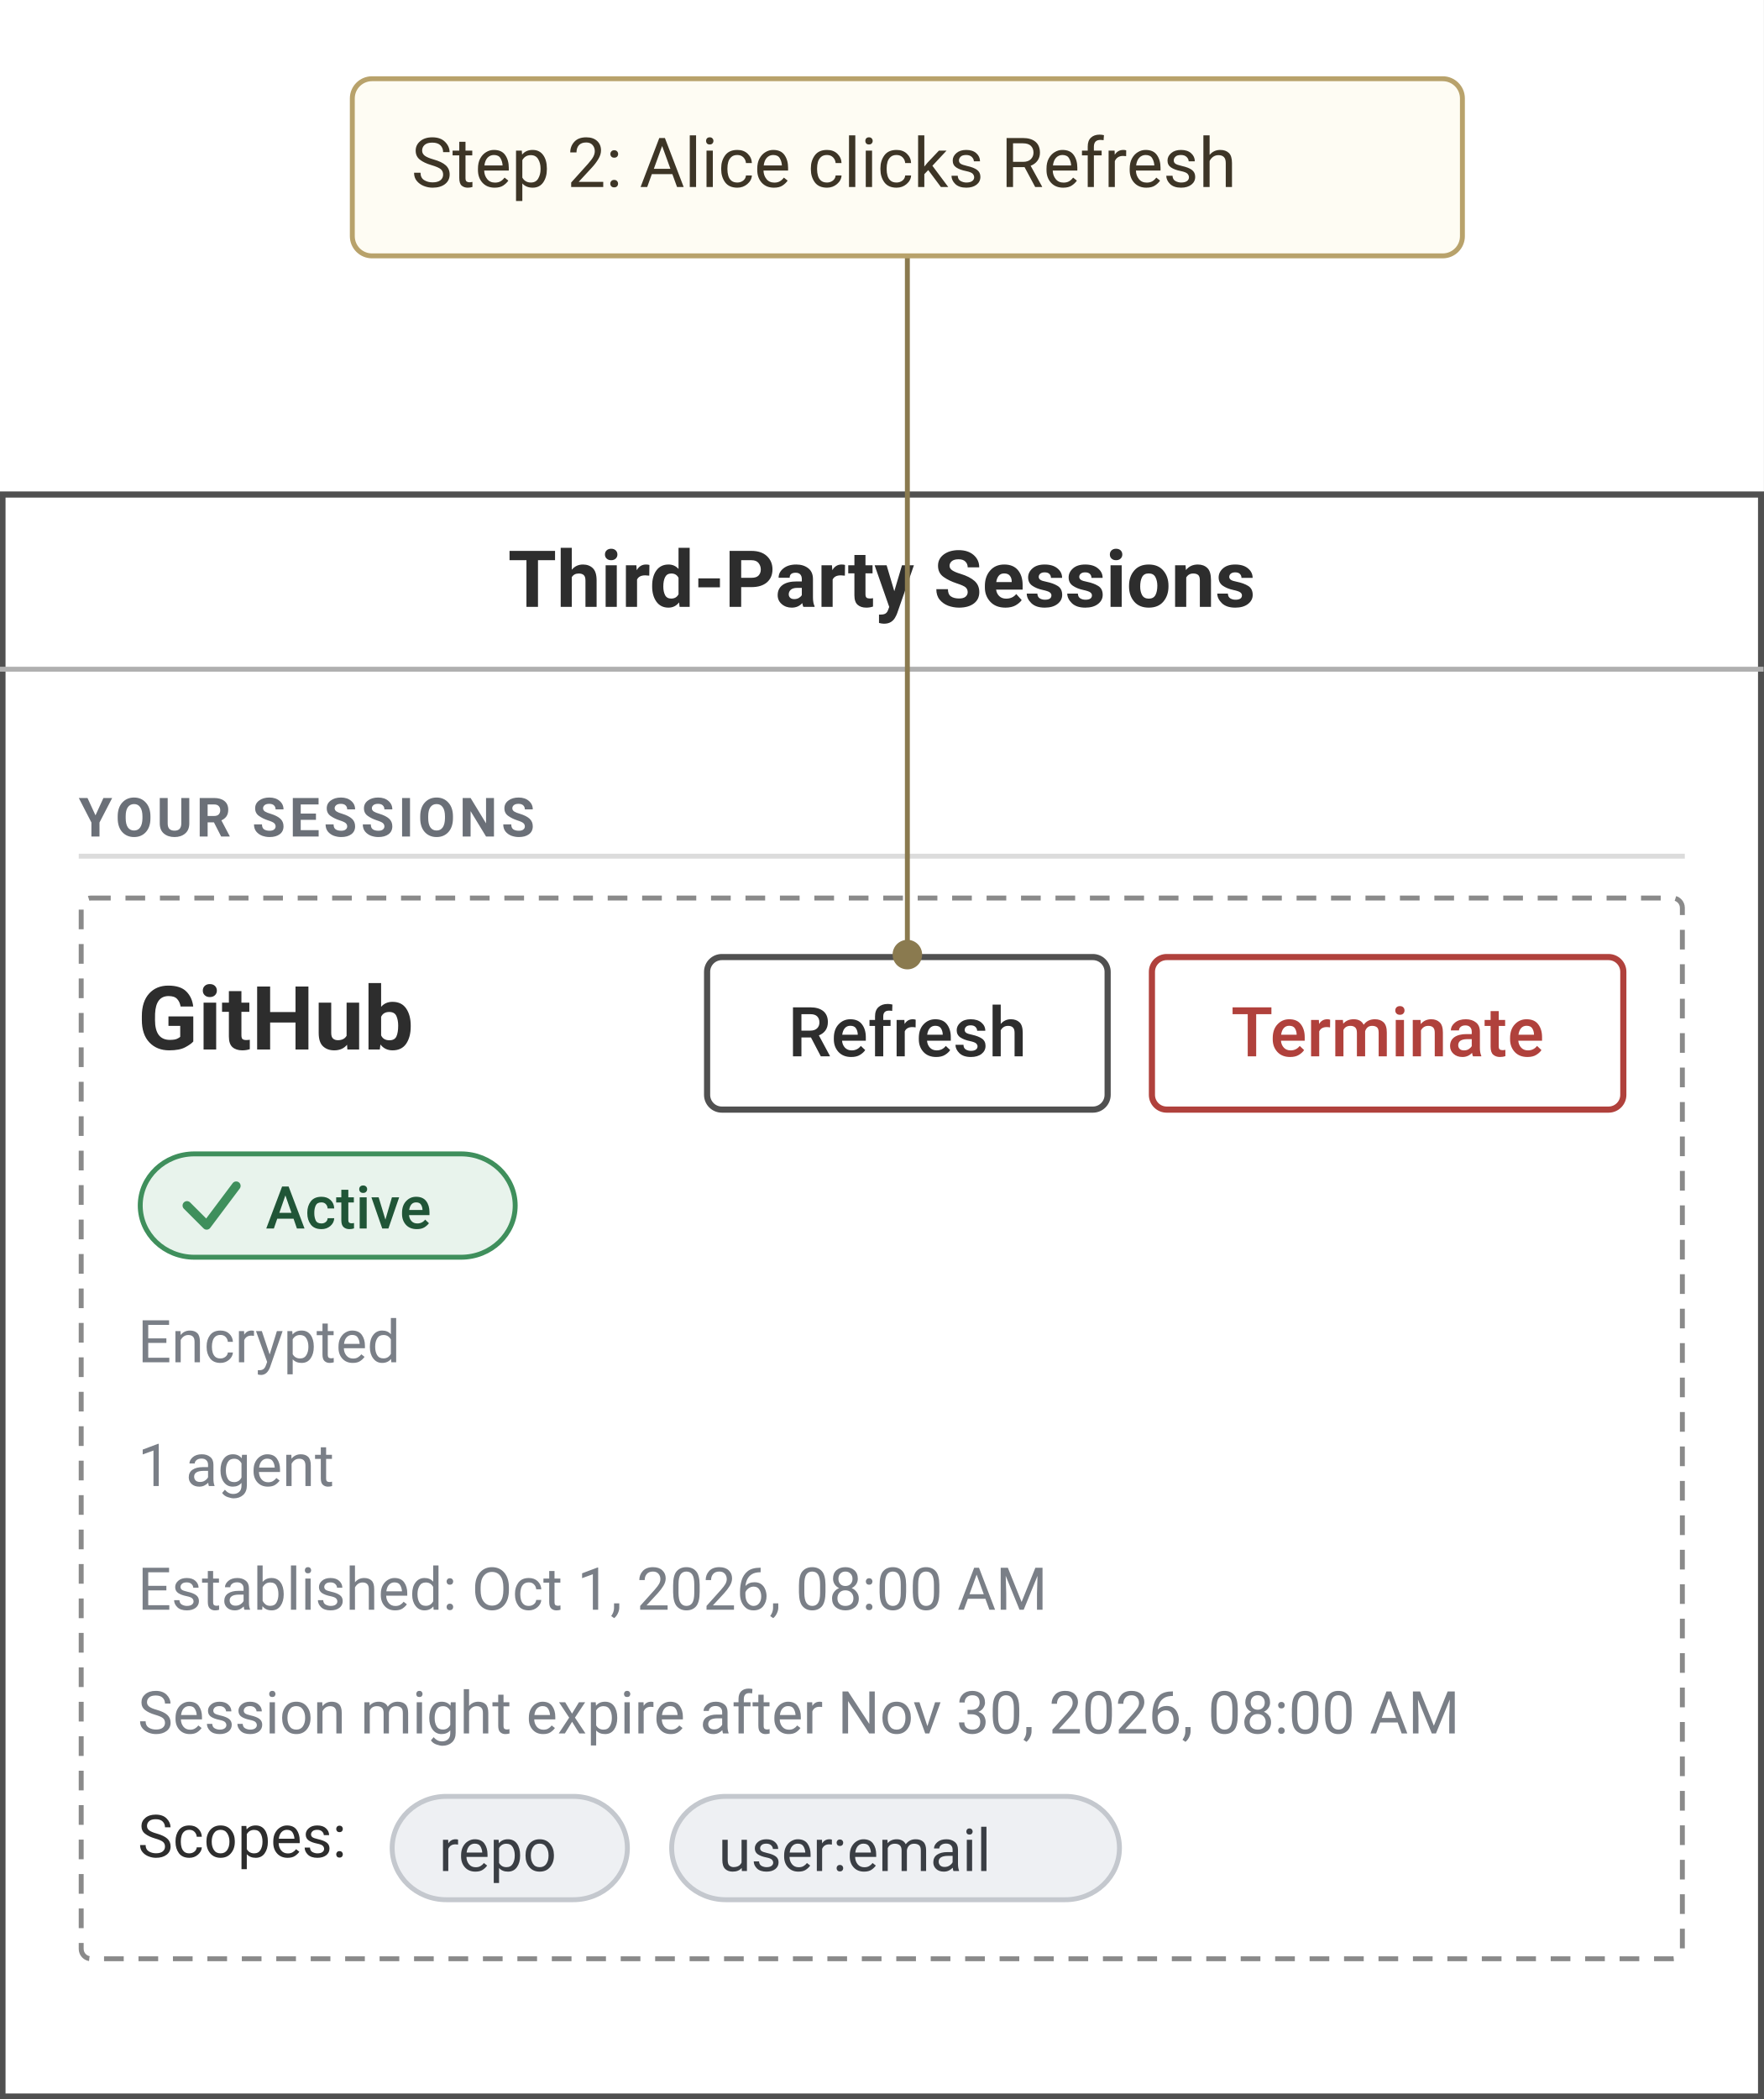
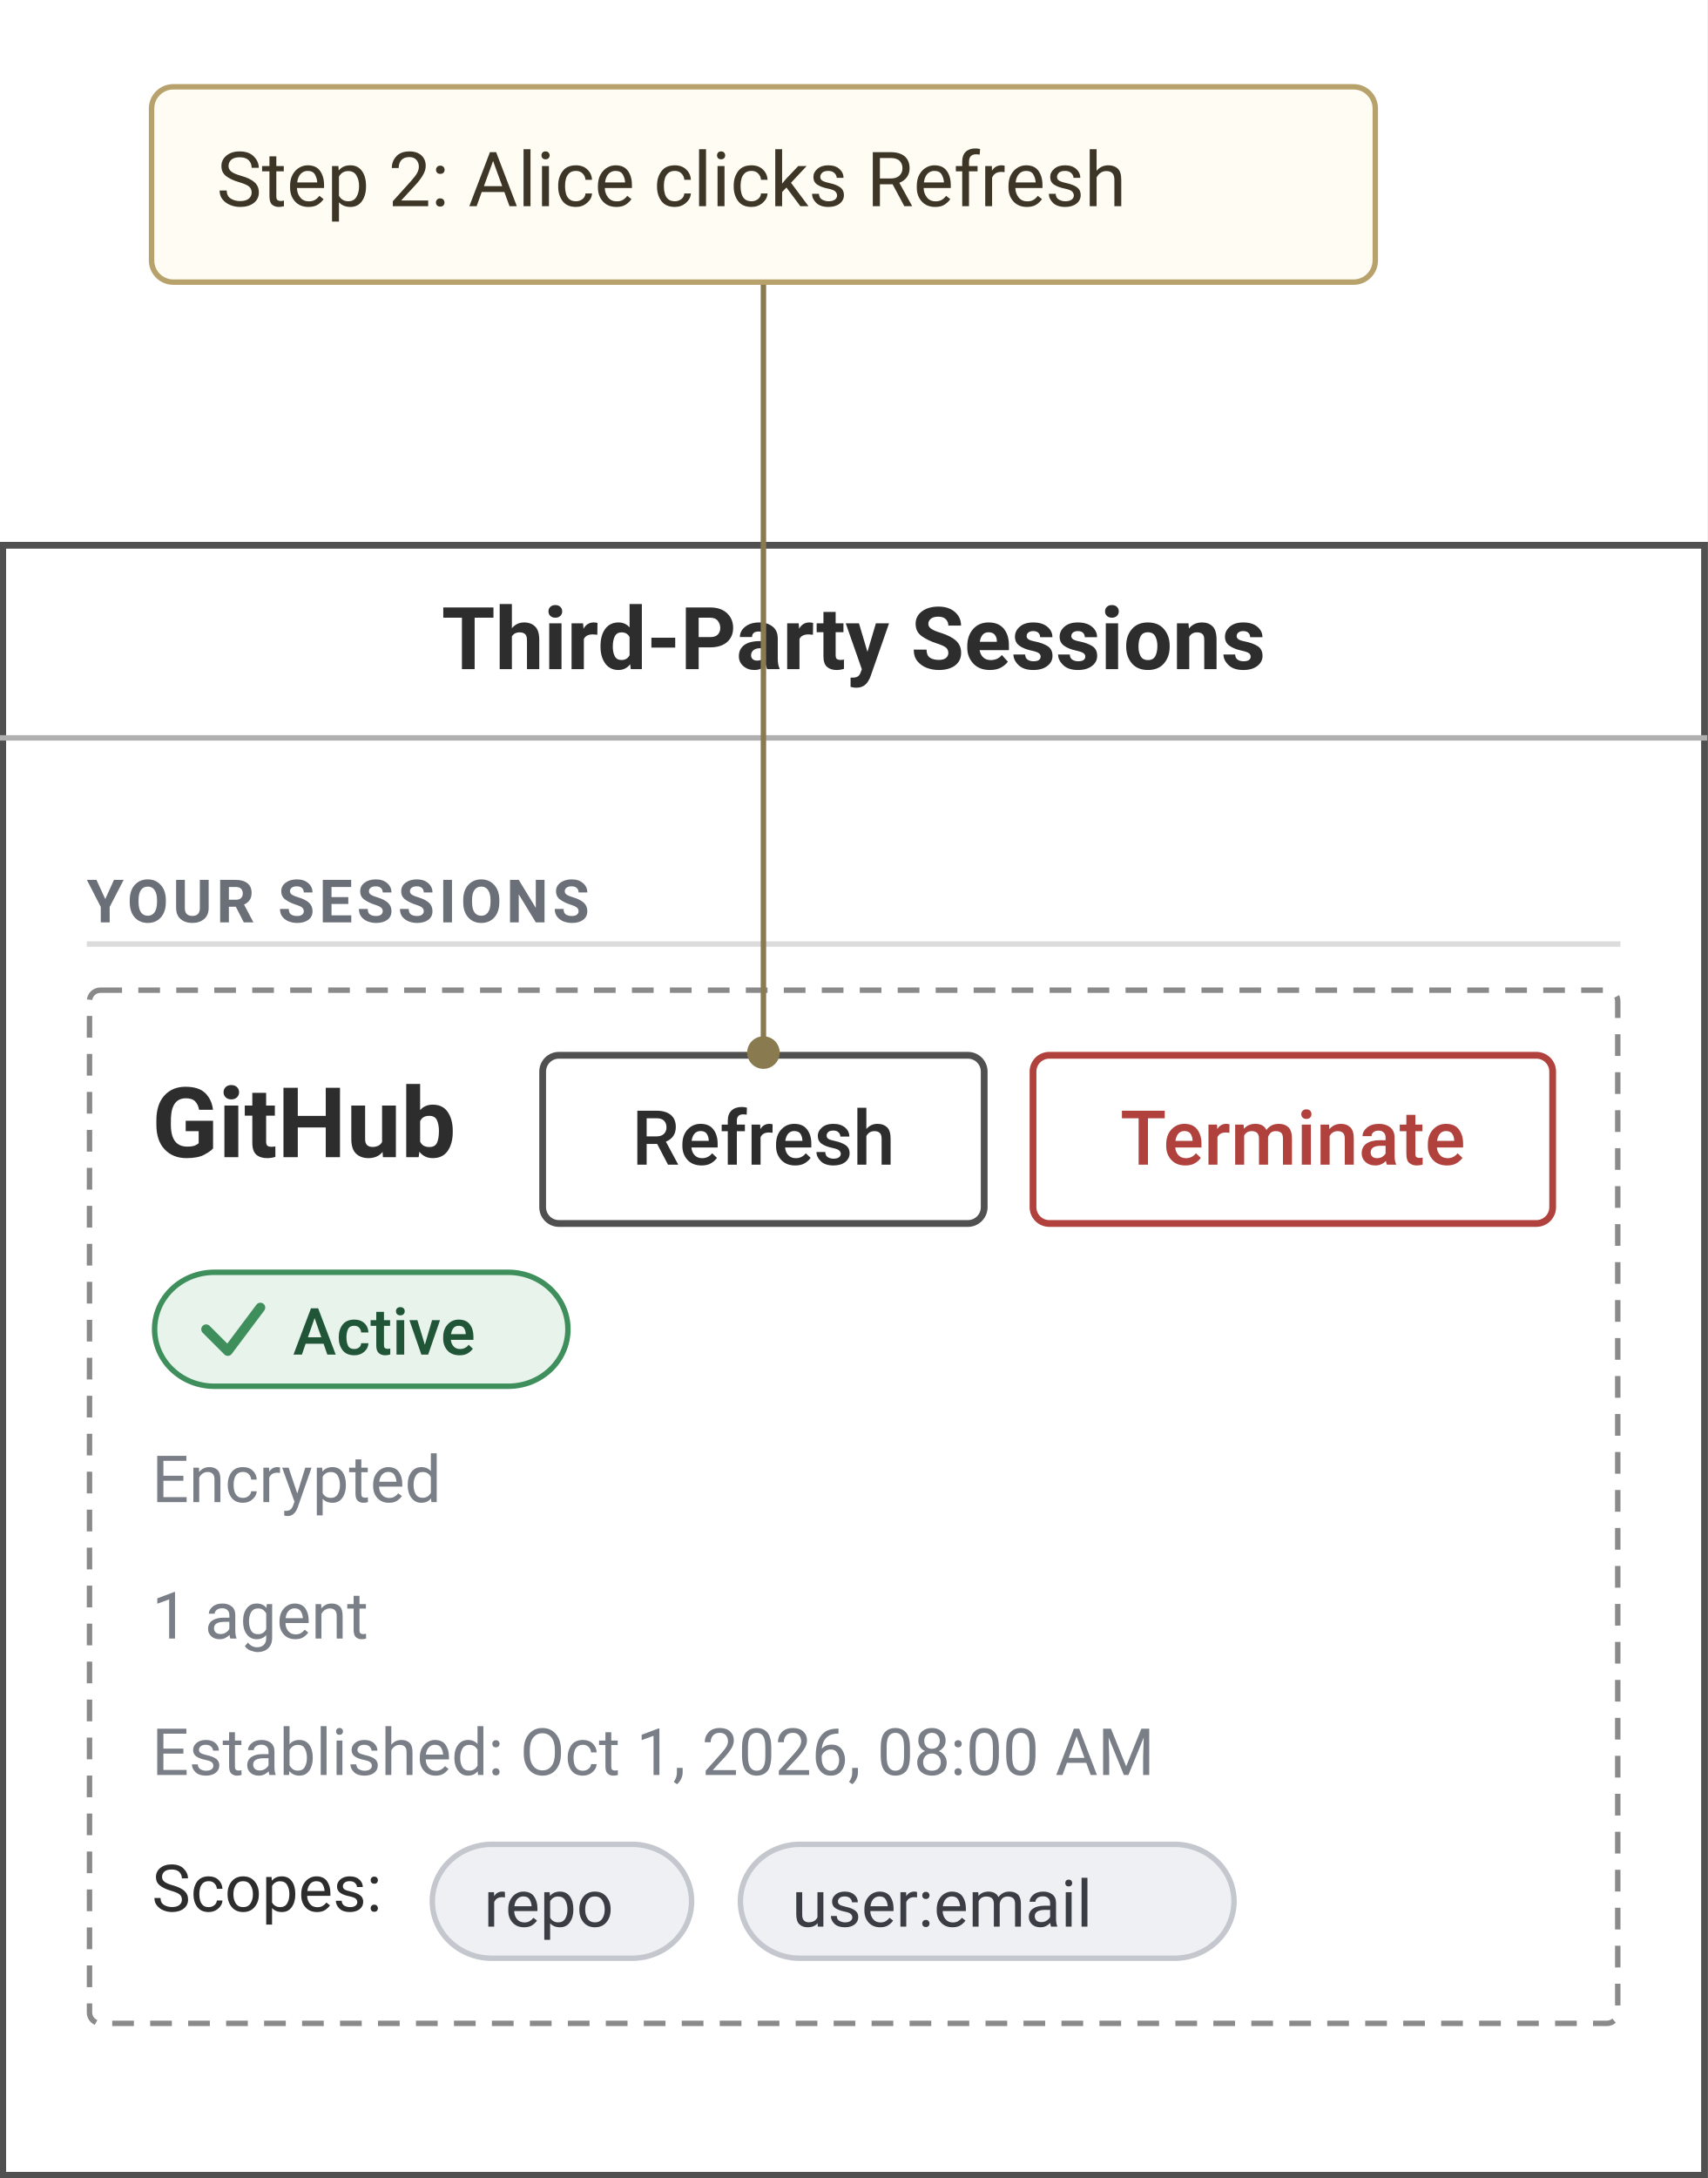
- <svg xmlns="http://www.w3.org/2000/svg" width="358.4" height="426.571" viewBox="0 0 358.4 426.571" font-family="system-ui, -apple-system, &quot;Segoe UI&quot;, Roboto, sans-serif" font-size="14" id="wireframes/journey-1-a-active.svg">
-   <rect x="0" y="0" width="358.4" height="426.571" fill="#ffffff" />
-   <rect x="0.5" y="100.5" width="357.4" height="325.571" fill="none" stroke="#505050" stroke-width="1.25" />
-   <line x1="0" y1="136" x2="358.4" y2="136" stroke="#b0b0b0" stroke-width="1" />
-   <text x="179.2" y="123.333" text-anchor="middle" font-size="16" font-weight="600" fill="#2d2d2d">Third-Party Sessions</text>
+ <svg xmlns="http://www.w3.org/2000/svg" width="314.743" height="401.429" viewBox="0 0 314.743 401.429" font-family="system-ui, -apple-system, &quot;Segoe UI&quot;, Roboto, sans-serif" font-size="14" id="wireframes/journey-1-a-active.svg">
+   <rect x="0" y="0" width="314.743" height="401.429" fill="#ffffff" />
+   <rect x="0.5" y="100.5" width="313.743" height="300.429" fill="none" stroke="#505050" stroke-width="1.25" />
+   <line x1="0" y1="136" x2="314.743" y2="136" stroke="#b0b0b0" stroke-width="1" />
+   <text x="157.371" y="123.333" text-anchor="middle" font-size="16" font-weight="600" fill="#2d2d2d">Third-Party Sessions</text>
  <text x="16" y="170" font-size="11" font-weight="700" letter-spacing="0.8" fill="#6b7078">YOUR SESSIONS</text>
-   <line x1="16" y1="174" x2="342.4" y2="174" stroke="#c4c4c4" stroke-width="1" opacity="0.6" />
-   <rect x="16.5" y="182.5" width="325.4" height="215.571" fill="none" stroke="#8a8a8a" stroke-width="1" stroke-dasharray="4 3" rx="2" />
+   <line x1="16" y1="174" x2="298.743" y2="174" stroke="#c4c4c4" stroke-width="1" opacity="0.6" />
+   <rect x="16.5" y="182.5" width="281.743" height="190.429" fill="none" stroke="#8a8a8a" stroke-width="1" stroke-dasharray="4 3" rx="2" />
  <text x="28" y="213.286" font-weight="700" font-size="18" fill="#2d2d2d">GitHub</text>
  <g opacity="1">
-     <rect x="143.7" y="194.5" width="81.4" height="31" fill="#ffffff" stroke="#505050" stroke-width="1.25" rx="3" />
-     <text x="184.4" y="214.667" text-anchor="middle" font-weight="500" fill="#2d2d2d">Refresh</text>
+     <rect x="100.043" y="194.5" width="81.4" height="31" fill="#ffffff" stroke="#505050" stroke-width="1.25" rx="3" />
+     <text x="140.743" y="214.667" text-anchor="middle" font-weight="500" fill="#2d2d2d">Refresh</text>
  </g>
  <g opacity="1">
-     <rect x="234.1" y="194.5" width="95.8" height="31" fill="#ffffff" stroke="#b0413c" stroke-width="1.25" rx="3" />
-     <text x="282" y="214.667" text-anchor="middle" font-weight="500" fill="#b0413c">Terminate</text>
+     <rect x="190.443" y="194.5" width="95.8" height="31" fill="#ffffff" stroke="#b0413c" stroke-width="1.25" rx="3" />
+     <text x="238.343" y="214.667" text-anchor="middle" font-weight="500" fill="#b0413c">Terminate</text>
  </g>
  <rect x="28.5" y="234.5" width="76.2" height="21" rx="11" fill="#e8f3ec" stroke="#3f8f5c" stroke-width="1" />
  <path d="M 38 245 L 42 249 L 48 241" fill="none" stroke="#3f8f5c" stroke-width="1.8" stroke-linecap="round" stroke-linejoin="round" />
  <text x="54" y="249.667" font-size="12" font-weight="500" fill="#205537">Active</text>
  <text x="28" y="276.857" font-size="12" fill="#7a7f87">Encrypted</text>
  <text x="28" y="302" font-size="12" fill="#7a7f87">1 agent</text>
  <text x="28" y="327.143" font-size="12" fill="#7a7f87">Established: Oct 1, 2026, 08:00 AM</text>
-   <text x="28" y="352.286" font-size="12" fill="#7a7f87">Session might expire after Nov 30, 2026, 08:00 AM</text>
-   <text x="28" y="377.429" font-size="12" fill="#2d2d2d">Scopes:</text>
-   <rect x="79.7" y="365.071" width="47.8" height="21" rx="11" fill="#eef0f3" stroke="#c4c8ce" stroke-width="1" />
-   <text x="89.2" y="380.238" font-size="12" fill="#3a3e44">repo</text>
-   <rect x="136.5" y="365.071" width="91" height="21" rx="11" fill="#eef0f3" stroke="#c4c8ce" stroke-width="1" />
-   <text x="146" y="380.238" font-size="12" fill="#3a3e44">user:email</text>
-   <line x1="184.4" y1="194" x2="184.4" y2="52" stroke="#8a7a4f" stroke-width="1" />
-   <circle cx="184.4" cy="194" r="3" fill="#8a7a4f" />
-   <rect x="71.6" y="16" width="225.6" height="36" rx="4" ry="4" fill="#fefcf3" stroke="#b8a26b" stroke-width="1" />
-   <text x="83.6" y="38" fill="#3d3526">Step 2: Alice clicks Refresh</text>
+   <text x="28" y="352.286" font-size="12" fill="#2d2d2d">Scopes:</text>
+   <rect x="79.7" y="339.929" width="47.8" height="21" rx="11" fill="#eef0f3" stroke="#c4c8ce" stroke-width="1" />
+   <text x="89.2" y="355.095" font-size="12" fill="#3a3e44">repo</text>
+   <rect x="136.5" y="339.929" width="91" height="21" rx="11" fill="#eef0f3" stroke="#c4c8ce" stroke-width="1" />
+   <text x="146" y="355.095" font-size="12" fill="#3a3e44">user:email</text>
+   <line x1="140.743" y1="194" x2="140.743" y2="52" stroke="#8a7a4f" stroke-width="1" />
+   <circle cx="140.743" cy="194" r="3" fill="#8a7a4f" />
+   <rect x="27.943" y="16" width="225.6" height="36" rx="4" ry="4" fill="#fefcf3" stroke="#b8a26b" stroke-width="1" />
+   <text x="39.943" y="38" fill="#3d3526">Step 2: Alice clicks Refresh</text>
</svg>
